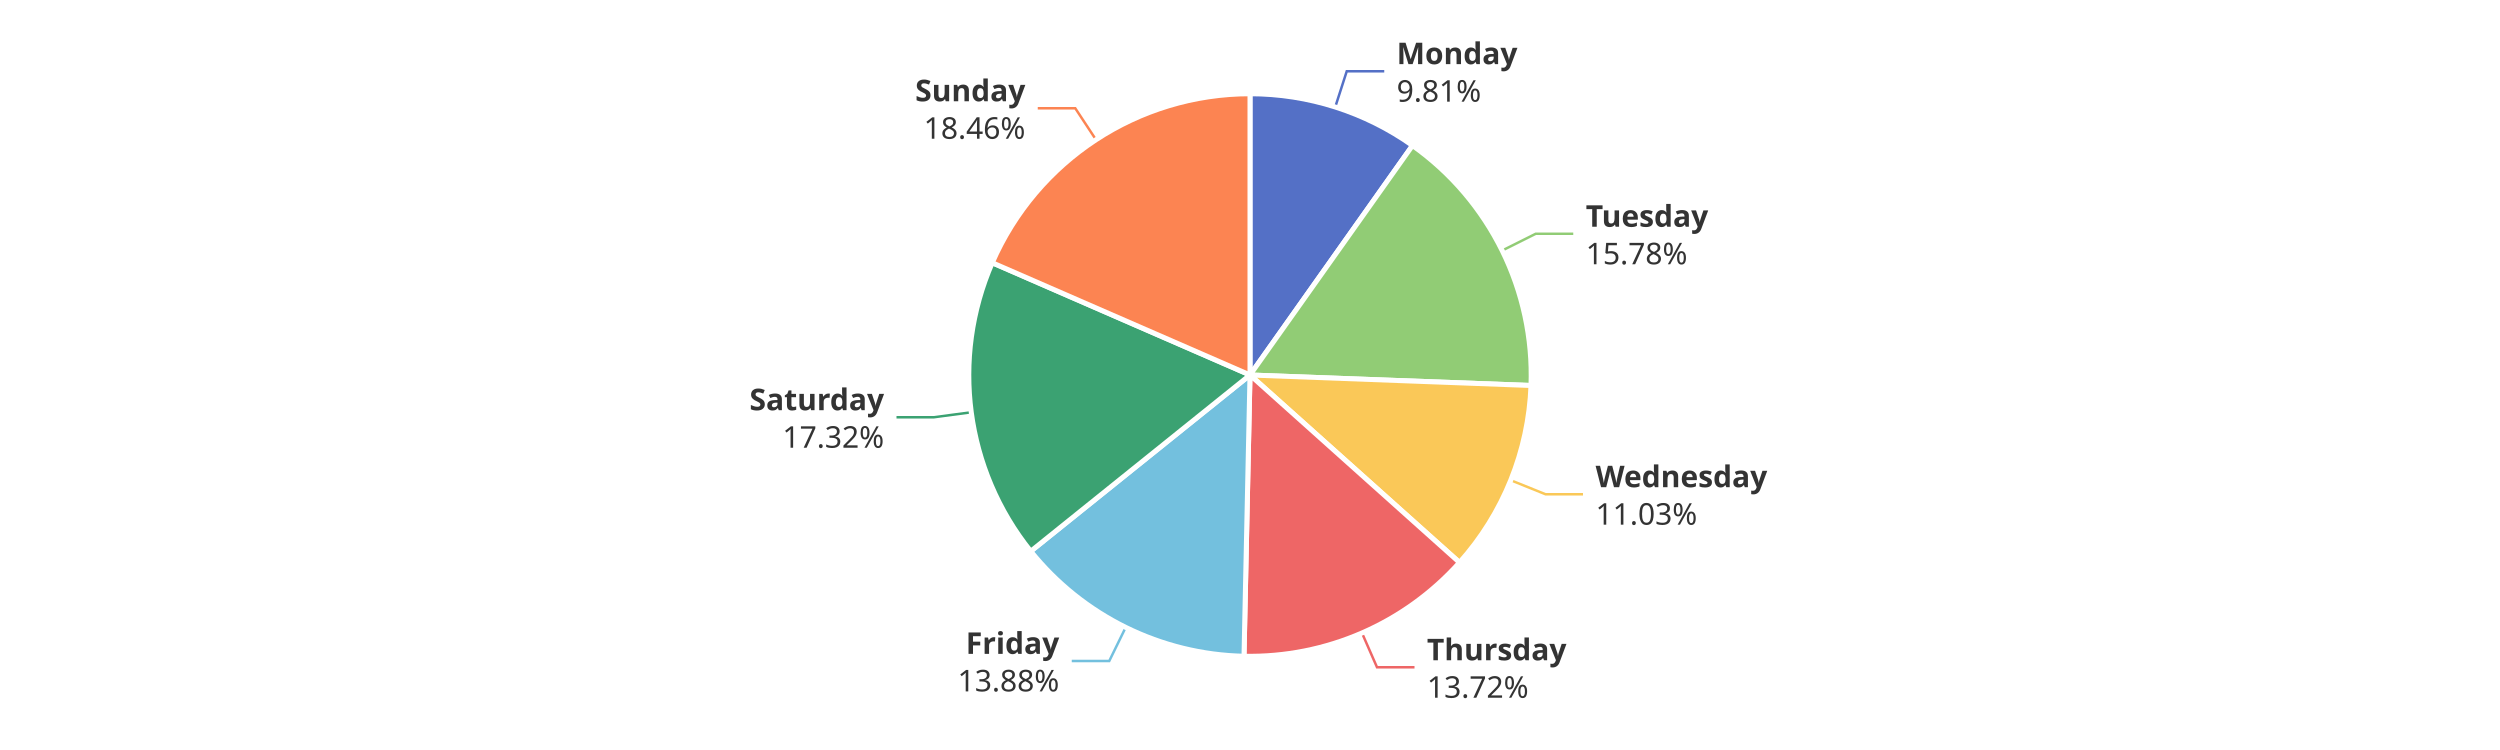
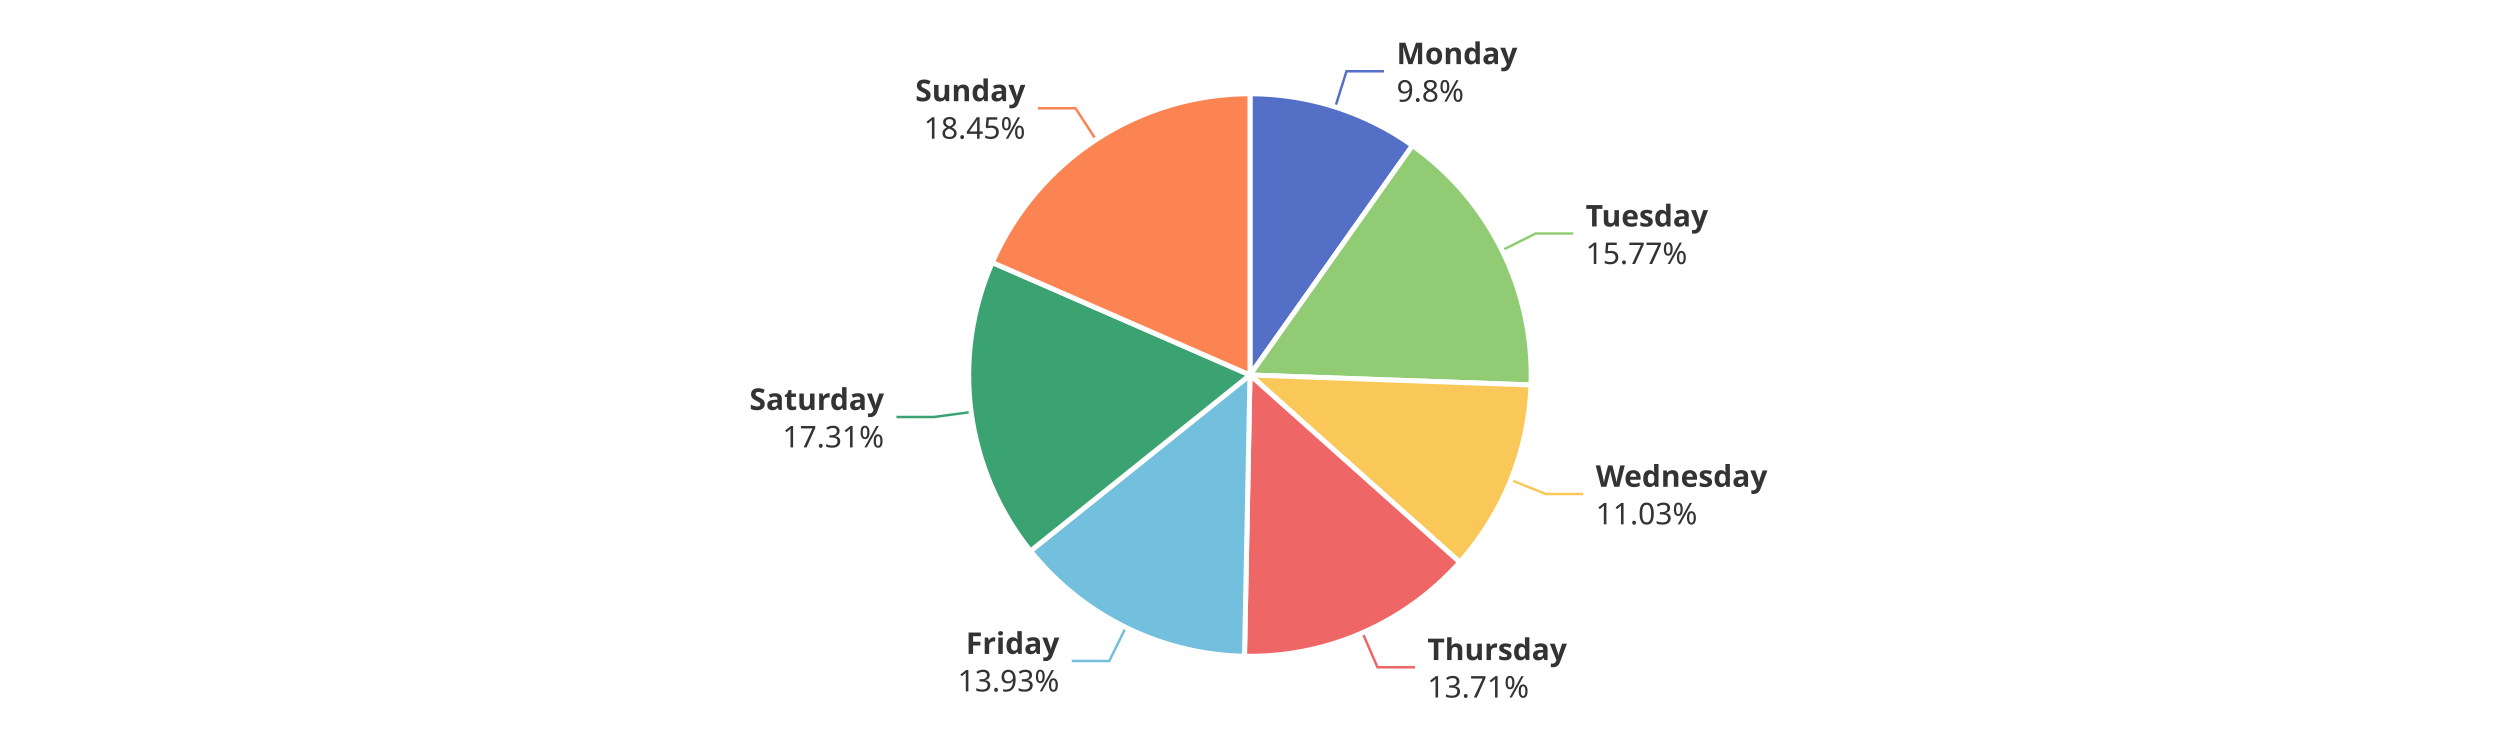
<svg xmlns="http://www.w3.org/2000/svg" width="1000" height="300" version="1.1" baseProfile="full" viewBox="0 0 1000 300">
  <rect width="1000" height="300" x="0" y="0" id="0" fill="#ffffff" />
-   <polyline points="534.1 42.8 538.7 28.5 553.7 28.5" fill="none" stroke="#5470c6" />
-   <polyline points="600.9 100.2 614.3 93.5 629.3 93.5" fill="none" stroke="#91cc75" />
-   <polyline points="604.3 192.1 618.2 197.7 633.2 197.7" fill="none" stroke="#fac858" />
-   <polyline points="544.8 253.2 550.8 266.9 565.8 266.9" fill="none" stroke="#ee6666" />
-   <polyline points="450.3 250.9 443.7 264.4 428.7 264.4" fill="none" stroke="#73c0de" />
-   <polyline points="388.5 164.9 373.6 166.9 358.6 166.9" fill="none" stroke="#3ba272" />
-   <polyline points="438.4 55.9 430.1 43.3 415.1 43.3" fill="none" stroke="#fc8452" />
+   <polyline points="534.1 42.8 538.6 28.5 553.6 28.5" fill="none" stroke="#5470c6" />
+   <polyline points="600.8 100.1 614.3 93.4 629.3 93.4" fill="none" stroke="#91cc75" />
+   <polyline points="604.4 192 618.3 197.6 633.3 197.6" fill="none" stroke="#fac858" />
+   <polyline points="545 253.1 551 266.9 566 266.9" fill="none" stroke="#ee6666" />
+   <polyline points="450.3 251 443.7 264.4 428.7 264.4" fill="none" stroke="#73c0de" />
+   <polyline points="388.5 164.8 373.6 166.8 358.6 166.8" fill="none" stroke="#3ba272" />
+   <polyline points="438.4 55.9 430.2 43.3 415.2 43.3" fill="none" stroke="#fc8452" />
  <path d="M500 37.5A112.5 112.5 0 0 1 565 58.2L500 150Z" fill="#5470c6" stroke="#fff" stroke-width="2" stroke-linejoin="round" />
-   <path d="M565 58.2A112.5 112.5 0 0 1 612.4 154.2L500 150Z" fill="#91cc75" stroke="#fff" stroke-width="2" stroke-linejoin="round" />
-   <path d="M612.4 154.2A112.5 112.5 0 0 1 583.8 225L500 150Z" fill="#fac858" stroke="#fff" stroke-width="2" stroke-linejoin="round" />
-   <path d="M583.8 225A112.5 112.5 0 0 1 497.6 262.5L500 150Z" fill="#ee6666" stroke="#fff" stroke-width="2" stroke-linejoin="round" />
-   <path d="M497.6 262.5A112.5 112.5 0 0 1 412.3 220.5L500 150Z" fill="#73c0de" stroke="#fff" stroke-width="2" stroke-linejoin="round" />
-   <path d="M412.3 220.5A112.5 112.5 0 0 1 396.9 105.1L500 150Z" fill="#3ba272" stroke="#fff" stroke-width="2" stroke-linejoin="round" />
-   <path d="M396.9 105.1A112.5 112.5 0 0 1 500 37.5L500 150Z" fill="#fc8452" stroke="#fff" stroke-width="2" stroke-linejoin="round" />
-   <path d="M0 -15l42.8 0l0 30l-42.8 0Z" transform="translate(558.6752 28.5073)" fill="none" />
-   <text dominant-baseline="central" text-anchor="start" style="font-size:12px;font-family:sans-serif;font-weight:bold;" y="-7.5" transform="translate(558.6752 28.5073)" fill="#333" stroke="rgb(255,255,255)" stroke-width="2" paint-order="stroke" stroke-miterlimit="2">Monday</text>
-   <text dominant-baseline="central" text-anchor="start" style="font-size:12px;font-family:sans-serif;" y="7.5" transform="translate(558.6752 28.5073)" fill="#333" stroke="rgb(255,255,255)" stroke-width="2" paint-order="stroke" stroke-miterlimit="2">9.81%</text>
-   <path d="M0 -15l46.2 0l0 30l-46.2 0Z" transform="translate(634.3217 93.5483)" fill="none" />
-   <text dominant-baseline="central" text-anchor="start" style="font-size:12px;font-family:sans-serif;font-weight:bold;" y="-7.5" transform="translate(634.3217 93.5483)" fill="#333" stroke="rgb(255,255,255)" stroke-width="2" paint-order="stroke" stroke-miterlimit="2">Tuesday</text>
-   <text dominant-baseline="central" text-anchor="start" style="font-size:12px;font-family:sans-serif;" y="7.5" transform="translate(634.3217 93.5483)" fill="#333" stroke="rgb(255,255,255)" stroke-width="2" paint-order="stroke" stroke-miterlimit="2">15.78%</text>
-   <path d="M0 -15l63.6 0l0 30l-63.6 0Z" transform="translate(638.2343 197.7169)" fill="none" />
-   <text dominant-baseline="central" text-anchor="start" style="font-size:12px;font-family:sans-serif;font-weight:bold;" y="-7.5" transform="translate(638.2343 197.7169)" fill="#333" stroke="rgb(255,255,255)" stroke-width="2" paint-order="stroke" stroke-miterlimit="2">Wednesday</text>
-   <text dominant-baseline="central" text-anchor="start" style="font-size:12px;font-family:sans-serif;" y="7.5" transform="translate(638.2343 197.7169)" fill="#333" stroke="rgb(255,255,255)" stroke-width="2" paint-order="stroke" stroke-miterlimit="2">11.03%</text>
-   <path d="M0 -15l50.2 0l0 30l-50.2 0Z" transform="translate(570.7834 266.95)" fill="none" />
-   <text dominant-baseline="central" text-anchor="start" style="font-size:12px;font-family:sans-serif;font-weight:bold;" y="-7.5" transform="translate(570.7834 266.95)" fill="#333" stroke="rgb(255,255,255)" stroke-width="2" paint-order="stroke" stroke-miterlimit="2">Thursday</text>
-   <text dominant-baseline="central" text-anchor="start" style="font-size:12px;font-family:sans-serif;" y="7.5" transform="translate(570.7834 266.95)" fill="#333" stroke="rgb(255,255,255)" stroke-width="2" paint-order="stroke" stroke-miterlimit="2">13.72%</text>
-   <path d="M-40.9 -15l40.9 0l0 30l-40.9 0Z" transform="translate(423.692 264.3926)" fill="none" />
-   <text dominant-baseline="central" text-anchor="end" style="font-size:12px;font-family:sans-serif;font-weight:bold;" y="-7.5" transform="translate(423.692 264.3926)" fill="#333" stroke="rgb(255,255,255)" stroke-width="2" paint-order="stroke" stroke-miterlimit="2">Friday</text>
-   <text dominant-baseline="central" text-anchor="end" style="font-size:12px;font-family:sans-serif;" y="7.5" transform="translate(423.692 264.3926)" fill="#333" stroke="rgb(255,255,255)" stroke-width="2" paint-order="stroke" stroke-miterlimit="2">13.88%</text>
-   <path d="M-48.2 -15l48.2 0l0 30l-48.2 0Z" transform="translate(353.6295 166.9333)" fill="none" />
-   <text dominant-baseline="central" text-anchor="end" style="font-size:12px;font-family:sans-serif;font-weight:bold;" y="-7.5" transform="translate(353.6295 166.9333)" fill="#333" stroke="rgb(255,255,255)" stroke-width="2" paint-order="stroke" stroke-miterlimit="2">Saturday</text>
-   <text dominant-baseline="central" text-anchor="end" style="font-size:12px;font-family:sans-serif;" y="7.5" transform="translate(353.6295 166.9333)" fill="#333" stroke="rgb(255,255,255)" stroke-width="2" paint-order="stroke" stroke-miterlimit="2">17.32%</text>
-   <path d="M-40.9 -15l40.9 0l0 30l-40.9 0Z" transform="translate(410.1336 43.3467)" fill="none" />
-   <text dominant-baseline="central" text-anchor="end" style="font-size:12px;font-family:sans-serif;font-weight:bold;" y="-7.5" transform="translate(410.1336 43.3467)" fill="#333" stroke="rgb(255,255,255)" stroke-width="2" paint-order="stroke" stroke-miterlimit="2">Sunday</text>
-   <text dominant-baseline="central" text-anchor="end" style="font-size:12px;font-family:sans-serif;" y="7.5" transform="translate(410.1336 43.3467)" fill="#333" stroke="rgb(255,255,255)" stroke-width="2" paint-order="stroke" stroke-miterlimit="2">18.46%</text>
+   <path d="M565 58.2A112.5 112.5 0 0 1 612.4 154L500 150Z" fill="#91cc75" stroke="#fff" stroke-width="2" stroke-linejoin="round" />
+   <path d="M612.4 154A112.5 112.5 0 0 1 583.9 224.9L500 150Z" fill="#fac858" stroke="#fff" stroke-width="2" stroke-linejoin="round" />
+   <path d="M583.9 224.9A112.5 112.5 0 0 1 497.8 262.5L500 150Z" fill="#ee6666" stroke="#fff" stroke-width="2" stroke-linejoin="round" />
+   <path d="M497.8 262.5A112.5 112.5 0 0 1 412.2 220.4L500 150Z" fill="#73c0de" stroke="#fff" stroke-width="2" stroke-linejoin="round" />
+   <path d="M412.2 220.4A112.5 112.5 0 0 1 396.9 105L500 150Z" fill="#3ba272" stroke="#fff" stroke-width="2" stroke-linejoin="round" />
+   <path d="M396.9 105A112.5 112.5 0 0 1 500 37.5L500 150Z" fill="#fc8452" stroke="#fff" stroke-width="2" stroke-linejoin="round" />
+   <path d="M0 -15l42.8 0l0 30l-42.8 0Z" transform="translate(558.637 28.4951)" fill="none" />
+   <text dominant-baseline="central" text-anchor="start" style="font-size:12px;font-family:sans-serif;font-weight:bold;" y="-7.5" transform="translate(558.637 28.4951)" fill="#333" stroke="rgb(255,255,255)" stroke-width="2" paint-order="stroke" stroke-miterlimit="2">Monday</text>
+   <text dominant-baseline="central" text-anchor="start" style="font-size:12px;font-family:sans-serif;" y="7.5" transform="translate(558.637 28.4951)" fill="#333" stroke="rgb(255,255,255)" stroke-width="2" paint-order="stroke" stroke-miterlimit="2">9.8%</text>
+   <path d="M0 -15l46.2 0l0 30l-46.2 0Z" transform="translate(634.2685 93.4406)" fill="none" />
+   <text dominant-baseline="central" text-anchor="start" style="font-size:12px;font-family:sans-serif;font-weight:bold;" y="-7.5" transform="translate(634.2685 93.4406)" fill="#333" stroke="rgb(255,255,255)" stroke-width="2" paint-order="stroke" stroke-miterlimit="2">Tuesday</text>
+   <text dominant-baseline="central" text-anchor="start" style="font-size:12px;font-family:sans-serif;" y="7.5" transform="translate(634.2685 93.4406)" fill="#333" stroke="rgb(255,255,255)" stroke-width="2" paint-order="stroke" stroke-miterlimit="2">15.77%</text>
+   <path d="M0 -15l63.6 0l0 30l-63.6 0Z" transform="translate(638.2941 197.5683)" fill="none" />
+   <text dominant-baseline="central" text-anchor="start" style="font-size:12px;font-family:sans-serif;font-weight:bold;" y="-7.5" transform="translate(638.2941 197.5683)" fill="#333" stroke="rgb(255,255,255)" stroke-width="2" paint-order="stroke" stroke-miterlimit="2">Wednesday</text>
+   <text dominant-baseline="central" text-anchor="start" style="font-size:12px;font-family:sans-serif;" y="7.5" transform="translate(638.2941 197.5683)" fill="#333" stroke="rgb(255,255,255)" stroke-width="2" paint-order="stroke" stroke-miterlimit="2">11.03%</text>
+   <path d="M0 -15l50.2 0l0 30l-50.2 0Z" transform="translate(570.967 266.8701)" fill="none" />
+   <text dominant-baseline="central" text-anchor="start" style="font-size:12px;font-family:sans-serif;font-weight:bold;" y="-7.5" transform="translate(570.967 266.8701)" fill="#333" stroke="rgb(255,255,255)" stroke-width="2" paint-order="stroke" stroke-miterlimit="2">Thursday</text>
+   <text dominant-baseline="central" text-anchor="start" style="font-size:12px;font-family:sans-serif;" y="7.5" transform="translate(570.967 266.8701)" fill="#333" stroke="rgb(255,255,255)" stroke-width="2" paint-order="stroke" stroke-miterlimit="2">13.71%</text>
+   <path d="M-40.9 -15l40.9 0l0 30l-40.9 0Z" transform="translate(423.728 264.4103)" fill="none" />
+   <text dominant-baseline="central" text-anchor="end" style="font-size:12px;font-family:sans-serif;font-weight:bold;" y="-7.5" transform="translate(423.728 264.4103)" fill="#333" stroke="rgb(255,255,255)" stroke-width="2" paint-order="stroke" stroke-miterlimit="2">Friday</text>
+   <text dominant-baseline="central" text-anchor="end" style="font-size:12px;font-family:sans-serif;" y="7.5" transform="translate(423.728 264.4103)" fill="#333" stroke="rgb(255,255,255)" stroke-width="2" paint-order="stroke" stroke-miterlimit="2">13.93%</text>
+   <path d="M-48.2 -15l48.2 0l0 30l-48.2 0Z" transform="translate(353.6136 166.8142)" fill="none" />
+   <text dominant-baseline="central" text-anchor="end" style="font-size:12px;font-family:sans-serif;font-weight:bold;" y="-7.5" transform="translate(353.6136 166.8142)" fill="#333" stroke="rgb(255,255,255)" stroke-width="2" paint-order="stroke" stroke-miterlimit="2">Saturday</text>
+   <text dominant-baseline="central" text-anchor="end" style="font-size:12px;font-family:sans-serif;" y="7.5" transform="translate(353.6136 166.8142)" fill="#333" stroke="rgb(255,255,255)" stroke-width="2" paint-order="stroke" stroke-miterlimit="2">17.31%</text>
+   <path d="M-40.9 -15l40.9 0l0 30l-40.9 0Z" transform="translate(410.1671 43.3247)" fill="none" />
+   <text dominant-baseline="central" text-anchor="end" style="font-size:12px;font-family:sans-serif;font-weight:bold;" y="-7.5" transform="translate(410.1671 43.3247)" fill="#333" stroke="rgb(255,255,255)" stroke-width="2" paint-order="stroke" stroke-miterlimit="2">Sunday</text>
+   <text dominant-baseline="central" text-anchor="end" style="font-size:12px;font-family:sans-serif;" y="7.5" transform="translate(410.1671 43.3247)" fill="#333" stroke="rgb(255,255,255)" stroke-width="2" paint-order="stroke" stroke-miterlimit="2">18.45%</text>
</svg>
